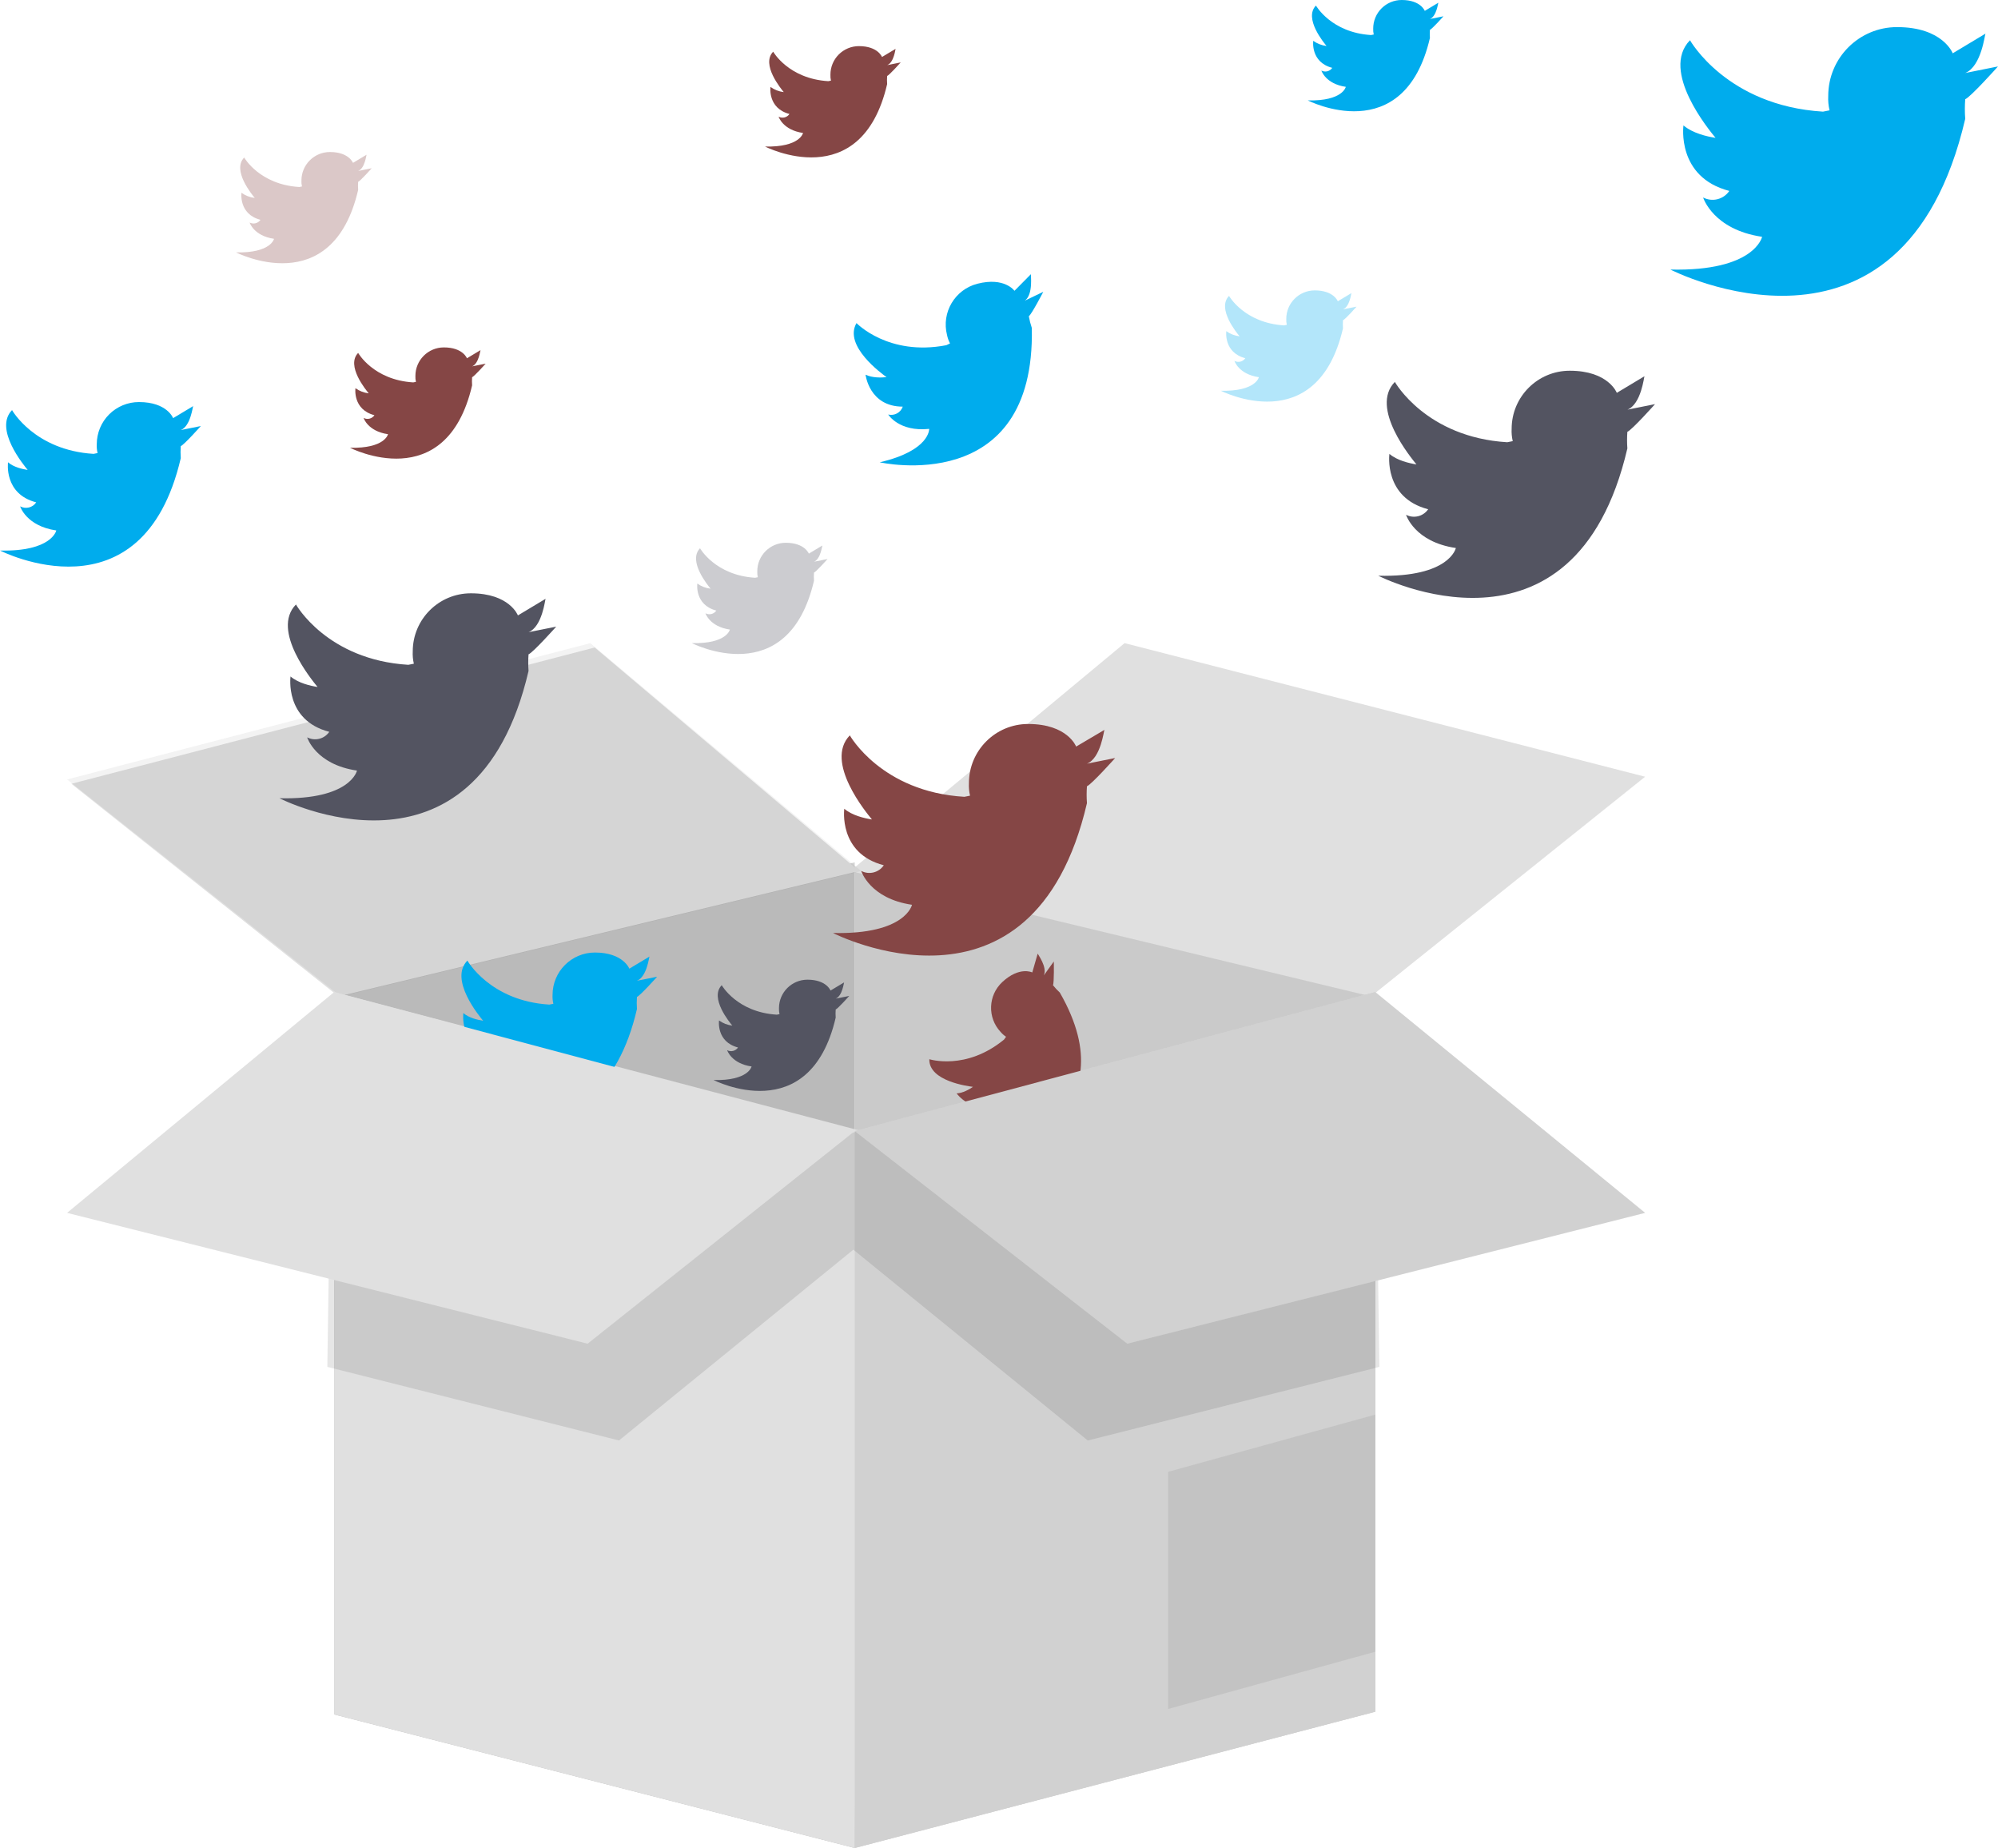
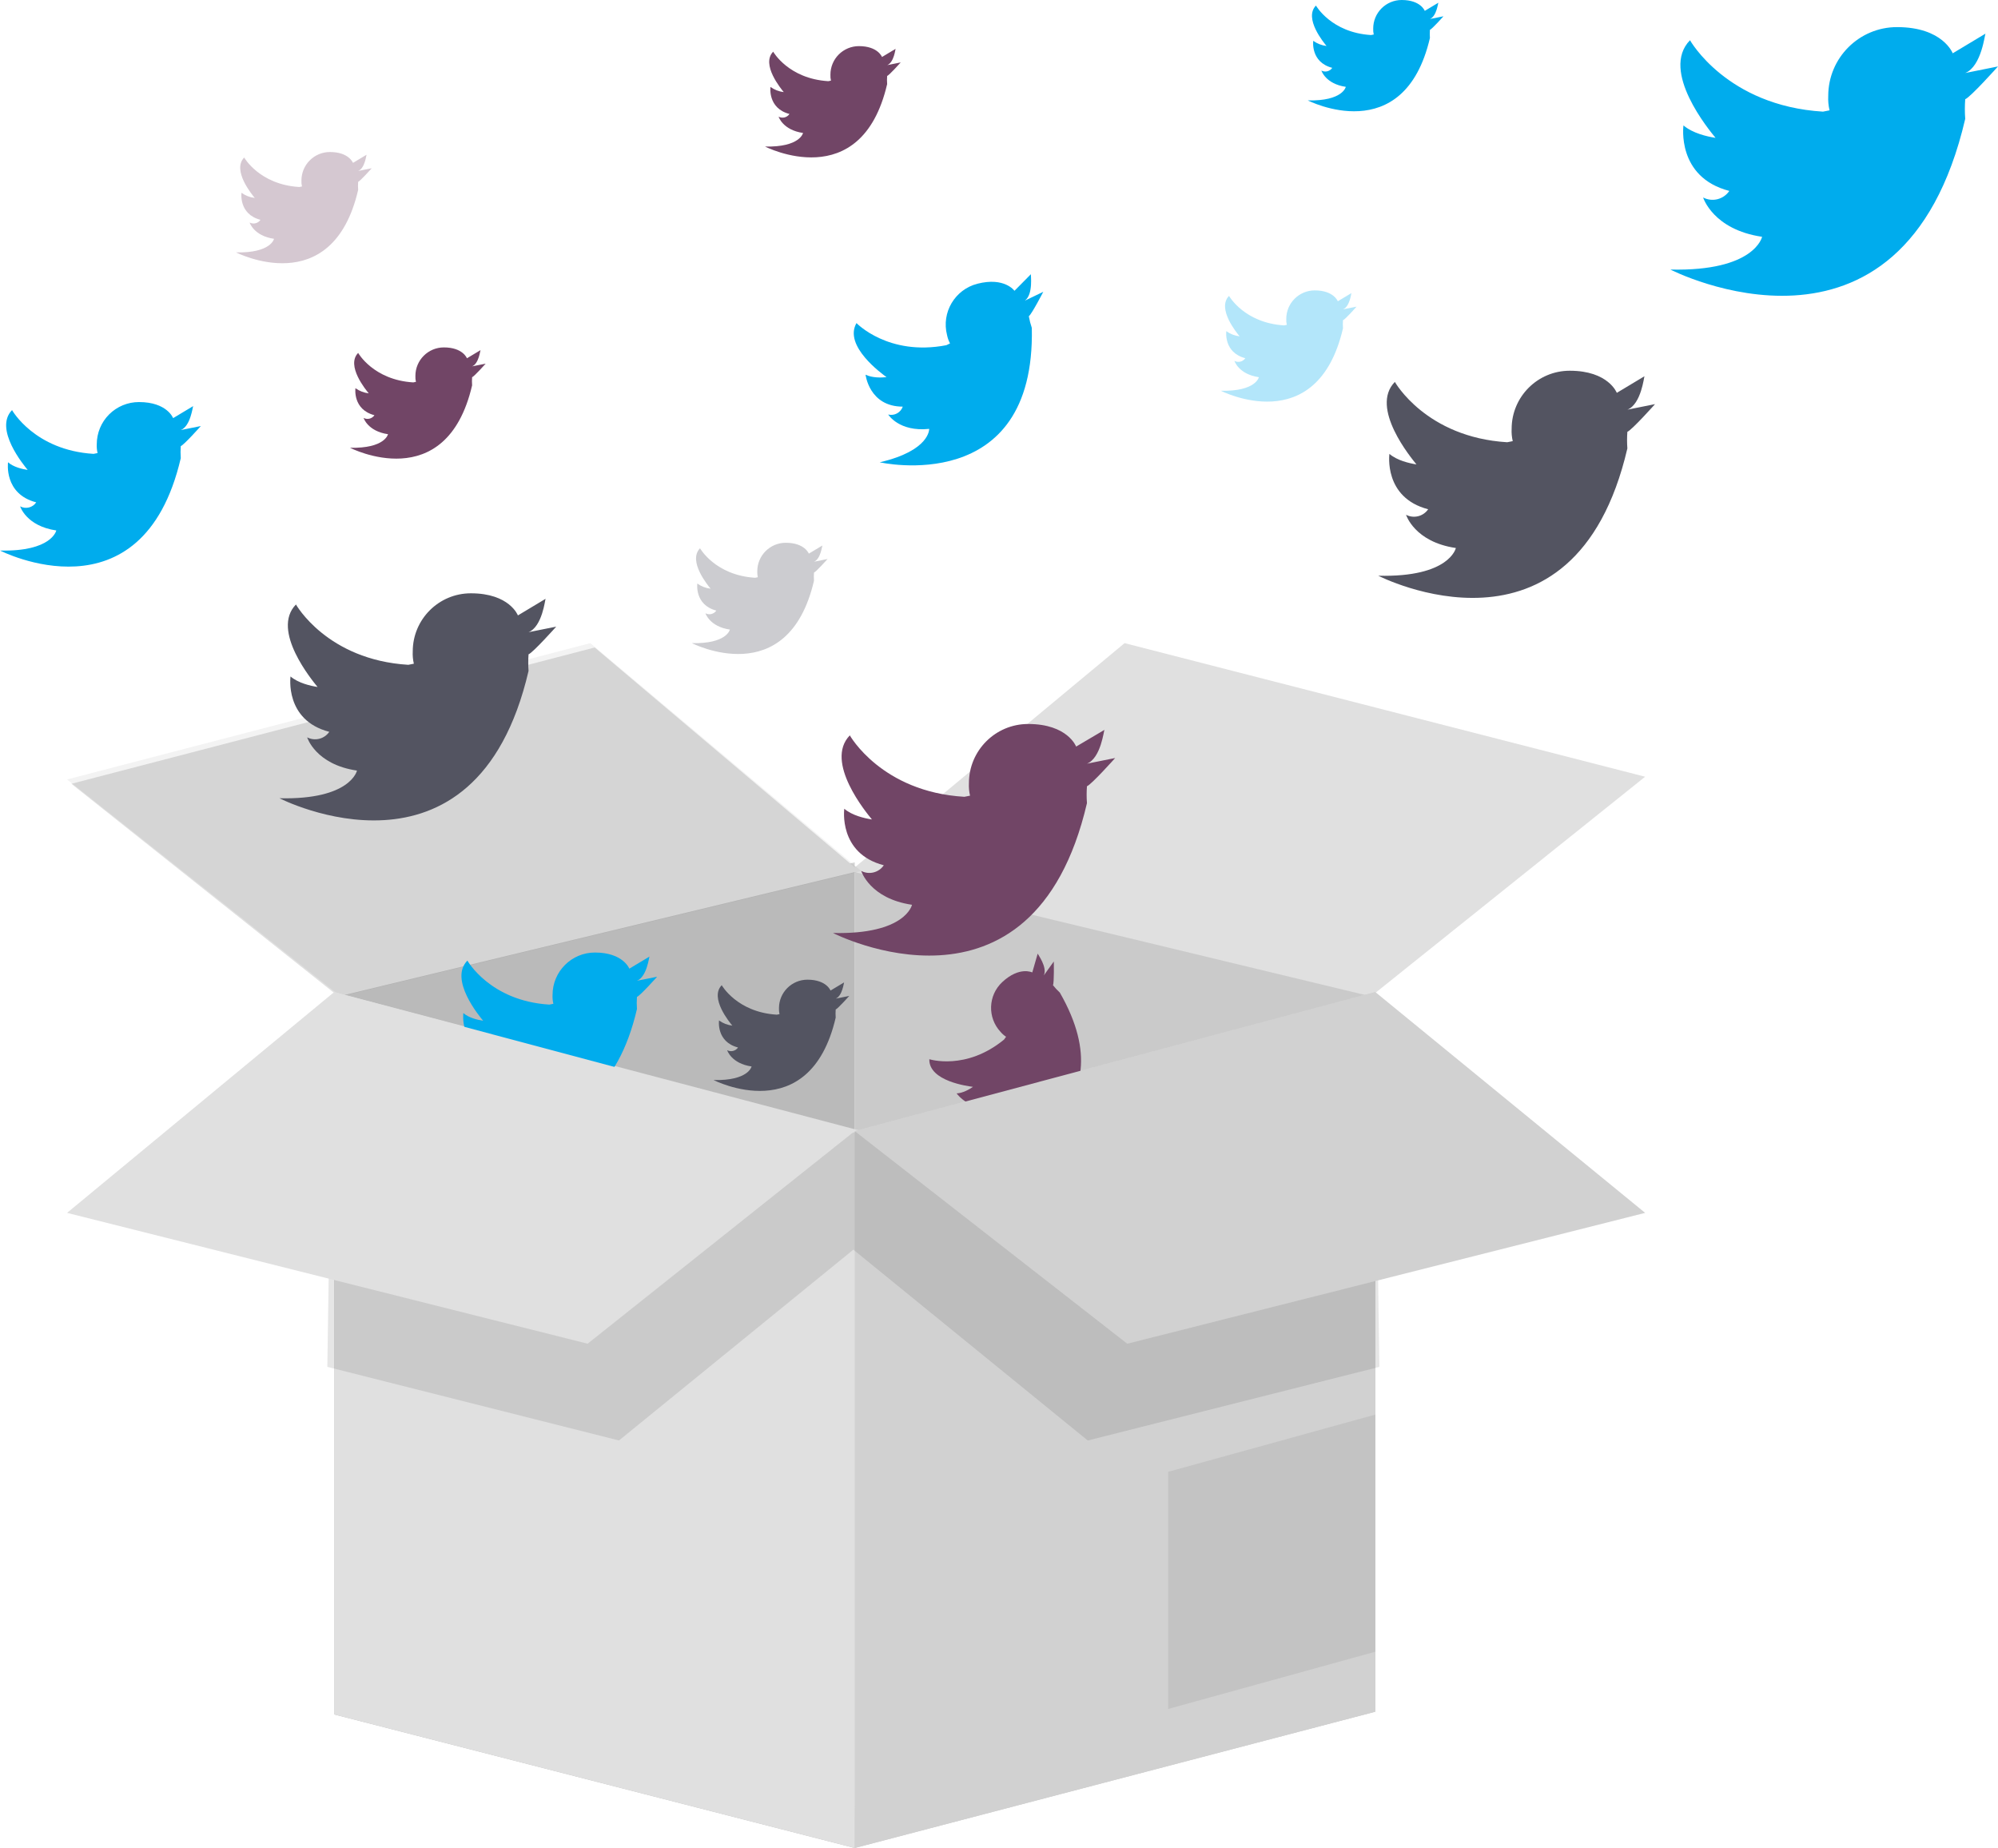
<svg xmlns="http://www.w3.org/2000/svg" id="5315dcf4-9ab7-45f5-a3d8-2e76525705db" data-name="Layer 1" width="813.15" height="752" viewBox="0 0 813.15 752">
  <polygon points="559.73 403.7 347.86 352.67 347.86 752 559.73 696.54 559.73 403.7" fill="#e0e0e0" />
  <polygon points="559.73 403.7 347.86 352.67 347.86 752 559.73 696.54 559.73 403.7" opacity="0.1" />
  <polygon points="135.99 403.7 347.86 352.67 347.86 752 135.99 697.65 135.99 403.7" fill="#e0e0e0" />
  <polygon points="135.99 401.93 347.86 350.91 347.86 752 135.99 697.65 135.99 401.93" opacity="0.17" />
  <polygon points="346.09 354.44 457.68 261.71 669.54 316.07 557.96 405.46 346.09 354.44" fill="#e0e0e0" />
  <polygon points="29.05 318.94 137.76 405.46 349.62 354.44 242.03 263.48 29.05 318.94" fill="#e0e0e0" />
  <polygon points="27.29 317.18 138.64 405.46 350.51 354.44 240.26 261.71 27.29 317.18" opacity="0.05" />
  <polygon points="135.99 403.7 135.99 697.65 347.86 752 350.72 460.27 135.99 403.7" fill="#e0e0e0" />
  <polygon points="559.73 696.54 347.86 752 347.86 460.27 559.73 403.7 559.73 696.54" fill="#e0e0e0" />
  <polygon points="559.73 696.54 347.86 752 347.86 460.27 559.73 403.7 559.73 696.54" opacity="0.07" />
  <polygon points="475.42 598.92 475.42 695.43 559.73 672.13 559.73 575.63 475.42 598.92" opacity="0.07" />
  <polygon points="133.22 556.22 251.91 586.17 347.31 508.52 347.31 460.82 135.44 407.58 133.22 556.22" opacity="0.1" />
  <polygon points="561.39 556.22 442.7 586.17 347.31 508.52 347.31 460.82 559.17 407.58 561.39 556.22" opacity="0.1" />
  <path d="M452.66,473.1l8.21-1.64s-6.9,7.72-8.21,8.21h0a33.05,33.05,0,0,0,0,4.93c-15.77,67.69-73.93,37.79-73.93,37.79,21.19.49,23-8.21,23-8.21-12.32-1.81-14.79-9.86-14.79-9.86a5.08,5.08,0,0,0,6.57-1.64c-13.31-3.45-11.5-16.43-11.5-16.43,2.3,2,5.91,2.79,8.05,3.12-1.48-1.81-14-16.76-6.41-24.48,0,0,9.2,16.43,33.35,17.91l1.64-.33a12.89,12.89,0,0,1-.33-3.61,17.25,17.25,0,0,1,17.25-17.25c11.5,0,14,6.57,14,6.57l8.21-4.93C457.59,463.24,456.77,471.46,452.66,473.1Z" transform="translate(-193.43 -74)" fill="#00aced" />
  <polygon points="135.99 403.7 27.29 493.55 239.15 546.79 347.86 460.27 135.99 403.7" fill="#e0e0e0" />
-   <path d="M618.25,470.91l4.06-5.65s.18,8.6-.34,9.65h0a27.47,27.47,0,0,0,2.79,3c28.77,50.08-23.53,64.86-23.53,64.86,13.16-11.71,9.33-18,9.33-18C602,530.62,596,527.12,596,527.12a4.22,4.22,0,0,0,3.06-4.72c-10,5.44-16.3-3.47-16.3-3.47,2.52-.1,5.18-1.65,6.66-2.66-1.92-.26-18-2.27-17.77-11.25,0,0,14.9,4.77,30.42-8l.81-1.13a10.71,10.71,0,0,1-2.25-2,14.33,14.33,0,0,1,.71-20.26c7-6.52,12.21-3.92,12.21-3.92l2.2-7.65C615.66,462.13,619.81,467.58,618.25,470.91Z" transform="translate(-193.43 -74)" fill="#854645" />
+   <path d="M618.25,470.91l4.06-5.65s.18,8.6-.34,9.65h0a27.47,27.47,0,0,0,2.79,3c28.77,50.08-23.53,64.86-23.53,64.86,13.16-11.71,9.33-18,9.33-18C602,530.62,596,527.12,596,527.12a4.22,4.22,0,0,0,3.06-4.72c-10,5.44-16.3-3.47-16.3-3.47,2.52-.1,5.18-1.65,6.66-2.66-1.92-.26-18-2.27-17.77-11.25,0,0,14.9,4.77,30.42-8l.81-1.13a10.71,10.71,0,0,1-2.25-2,14.33,14.33,0,0,1,.71-20.26c7-6.52,12.21-3.92,12.21-3.92l2.2-7.65C615.66,462.13,619.81,467.58,618.25,470.91Z" transform="translate(-193.43 -74)" fill="#714566" />
  <polygon points="559.73 403.7 669.54 493.55 458.78 546.79 347.86 460.27 559.73 403.7" fill="#e0e0e0" />
  <polygon points="559.73 403.7 669.54 493.55 458.78 546.79 347.86 460.27 559.73 403.7" opacity="0.07" />
  <path d="M610.52,196.35l7.51-3.61s-4.74,9.15-5.89,9.95h0a32.88,32.88,0,0,0,1.22,4.75c1.53,69.12-61.9,54.68-61.9,54.68,20.54-4.76,20.13-13.6,20.13-13.6-12.32,1.3-16.68-5.84-16.68-5.84a5,5,0,0,0,5.93-3.21c-13.68,0-15.14-13-15.14-13,2.7,1.33,6.39,1.23,8.53,1-1.87-1.38-17.6-12.7-12.22-22,0,0,12.93,13.56,36.56,9l1.5-.72a12.82,12.82,0,0,1-1.21-3.4,17.16,17.16,0,0,1,12.36-20.89c11.08-2.84,15.08,2.88,15.08,2.88l6.7-6.78C612.83,185.63,614.07,193.75,610.52,196.35Z" transform="translate(-193.43 -74)" fill="#00aced" />
  <path d="M267,249l8.17-1.63s-6.86,7.68-8.17,8.17h0a32.88,32.88,0,0,0,0,4.9c-15.69,67.33-73.54,37.59-73.54,37.59,21.08.49,22.88-8.17,22.88-8.17-12.26-1.8-14.71-9.81-14.71-9.81a5,5,0,0,0,6.54-1.63C194.9,275,196.7,262.12,196.7,262.12c2.29,2,5.88,2.78,8,3.11-1.47-1.8-13.89-16.67-6.37-24.35,0,0,9.15,16.34,33.18,17.81l1.63-.33a12.82,12.82,0,0,1-.33-3.6A17.16,17.16,0,0,1,250,237.61c11.44,0,13.89,6.54,13.89,6.54l8.17-4.9C271.87,239.24,271.06,247.41,267,249Z" transform="translate(-193.43 -74)" fill="#00aced" />
  <path d="M993.24,103.71l13.33-2.67s-11.2,12.53-13.33,13.33h0a53.64,53.64,0,0,0,0,8c-25.6,109.85-120,61.32-120,61.32,34.39.8,37.33-13.33,37.33-13.33-20-2.93-24-16-24-16a8.24,8.24,0,0,0,10.66-2.67c-21.6-5.6-18.66-26.66-18.66-26.66,3.73,3.2,9.6,4.53,13.06,5.07-2.4-2.93-22.66-27.2-10.4-39.73,0,0,14.93,26.66,54.12,29.06l2.67-.53a20.92,20.92,0,0,1-.53-5.87,28,28,0,0,1,28-28c18.66,0,22.66,10.66,22.66,10.66l13.33-8C1001.24,87.71,999.91,101,993.24,103.71Z" transform="translate(-193.43 -74)" fill="#00aced" />
  <path d="M775.38,81.73l5.52-1.1s-4.64,5.19-5.52,5.52h0a22.21,22.21,0,0,0,0,3.31c-10.6,45.5-49.69,25.4-49.69,25.4,14.25.33,15.46-5.52,15.46-5.52-8.28-1.21-9.94-6.63-9.94-6.63a3.41,3.41,0,0,0,4.42-1.1c-8.94-2.32-7.73-11-7.73-11a11.48,11.48,0,0,0,5.41,2.1c-1-1.21-9.39-11.26-4.31-16.45,0,0,6.18,11,22.42,12l1.1-.22a8.66,8.66,0,0,1-.22-2.43A11.59,11.59,0,0,1,763.9,74c7.73,0,9.39,4.42,9.39,4.42l5.52-3.31C778.69,75.1,778.14,80.63,775.38,81.73Z" transform="translate(-193.43 -74)" fill="#00aced" />
  <path d="M524.71,302.58l5.52-1.1s-4.64,5.19-5.52,5.52h0a22.21,22.21,0,0,0,0,3.31c-10.6,45.5-49.69,25.4-49.69,25.4,14.25.33,15.46-5.52,15.46-5.52-8.28-1.21-9.94-6.63-9.94-6.63a3.41,3.41,0,0,0,4.42-1.1c-8.94-2.32-7.73-11-7.73-11a11.48,11.48,0,0,0,5.41,2.1c-1-1.21-9.39-11.26-4.31-16.45,0,0,6.18,11,22.42,12l1.1-.22a8.66,8.66,0,0,1-.22-2.43,11.59,11.59,0,0,1,11.59-11.59c7.73,0,9.39,4.42,9.39,4.42l5.52-3.31C528,296,527.47,301.48,524.71,302.58Z" transform="translate(-193.43 -74)" fill="#535461" opacity="0.3" />
  <path d="M740,199.89l5.52-1.1S740.93,204,740,204.3h0a22.21,22.21,0,0,0,0,3.31c-10.6,45.5-49.69,25.4-49.69,25.4,14.25.33,15.46-5.52,15.46-5.52-8.28-1.21-9.94-6.63-9.94-6.63a3.41,3.41,0,0,0,4.42-1.1c-8.94-2.32-7.73-11-7.73-11a11.48,11.48,0,0,0,5.41,2.1c-1-1.21-9.39-11.26-4.31-16.45,0,0,6.18,11,22.42,12l1.1-.22a8.66,8.66,0,0,1-.22-2.43,11.59,11.59,0,0,1,11.59-11.59c7.73,0,9.39,4.42,9.39,4.42l5.52-3.31C743.36,193.26,742.8,198.78,740,199.89Z" transform="translate(-193.43 -74)" fill="#00aced" opacity="0.3" />
-   <path d="M635.8,384.76l11.48-2.3s-9.65,10.8-11.48,11.48h0a46.21,46.21,0,0,0,0,6.89c-22.05,94.63-103.36,52.83-103.36,52.83,29.63.69,32.16-11.48,32.16-11.48-17.23-2.53-20.67-13.78-20.67-13.78a7.1,7.1,0,0,0,9.19-2.3c-18.6-4.82-16.08-23-16.08-23,3.22,2.76,8.27,3.9,11.25,4.36-2.07-2.53-19.52-23.43-9-34.22,0,0,12.86,23,46.63,25l2.3-.46a18,18,0,0,1-.46-5.05,24.11,24.11,0,0,1,24.12-24.12c16.08,0,19.52,9.19,19.52,9.19L642.92,371C642.69,371,641.54,382.47,635.8,384.76Z" transform="translate(-193.43 -74)" fill="#854645" />
-   <path d="M554.52,100.5,560,99.4s-4.64,5.19-5.52,5.52h0a22.21,22.21,0,0,0,0,3.31c-10.6,45.5-49.69,25.4-49.69,25.4,14.25.33,15.46-5.52,15.46-5.52-8.28-1.21-9.94-6.63-9.94-6.63a3.41,3.41,0,0,0,4.42-1.1c-8.94-2.32-7.73-11-7.73-11a11.48,11.48,0,0,0,5.41,2.1c-1-1.21-9.39-11.26-4.31-16.45,0,0,6.18,11,22.42,12l1.1-.22a8.66,8.66,0,0,1-.22-2.43A11.59,11.59,0,0,1,543,92.77c7.73,0,9.39,4.42,9.39,4.42l5.52-3.31C557.84,93.88,557.29,99.4,554.52,100.5Z" transform="translate(-193.43 -74)" fill="#854645" />
-   <path d="M385.57,223.08l5.52-1.1s-4.64,5.19-5.52,5.52h0a22.21,22.21,0,0,0,0,3.31c-10.6,45.5-49.69,25.4-49.69,25.4,14.25.33,15.46-5.52,15.46-5.52-8.28-1.21-9.94-6.63-9.94-6.63a3.41,3.41,0,0,0,4.42-1.1c-8.94-2.32-7.73-11-7.73-11a11.48,11.48,0,0,0,5.41,2.1c-1-1.21-9.39-11.26-4.31-16.45,0,0,6.18,11,22.42,12l1.1-.22a8.66,8.66,0,0,1-.22-2.43,11.59,11.59,0,0,1,11.59-11.59c7.73,0,9.39,4.42,9.39,4.42l5.52-3.31C388.88,216.45,388.33,222,385.57,223.08Z" transform="translate(-193.43 -74)" fill="#854645" />
-   <path d="M339.19,143.57l5.52-1.1s-4.64,5.19-5.52,5.52h0a22.21,22.21,0,0,0,0,3.31c-10.6,45.5-49.69,25.4-49.69,25.4,14.25.33,15.46-5.52,15.46-5.52-8.28-1.21-9.94-6.63-9.94-6.63a3.41,3.41,0,0,0,4.42-1.1c-8.94-2.32-7.73-11-7.73-11a11.48,11.48,0,0,0,5.41,2.1c-1-1.21-9.39-11.26-4.31-16.45,0,0,6.18,11,22.42,12l1.1-.22a8.66,8.66,0,0,1-.22-2.43,11.59,11.59,0,0,1,11.59-11.59c7.73,0,9.39,4.42,9.39,4.42l5.52-3.31C342.5,136.94,342,142.47,339.19,143.57Z" transform="translate(-193.43 -74)" fill="#854645" opacity="0.3" />
+   <path d="M635.8,384.76l11.48-2.3s-9.65,10.8-11.48,11.48h0a46.21,46.21,0,0,0,0,6.89c-22.05,94.63-103.36,52.83-103.36,52.83,29.63.69,32.16-11.48,32.16-11.48-17.23-2.53-20.67-13.78-20.67-13.78a7.1,7.1,0,0,0,9.19-2.3c-18.6-4.82-16.08-23-16.08-23,3.22,2.76,8.27,3.9,11.25,4.36-2.07-2.53-19.52-23.43-9-34.22,0,0,12.86,23,46.63,25l2.3-.46a18,18,0,0,1-.46-5.05,24.11,24.11,0,0,1,24.12-24.12c16.08,0,19.52,9.19,19.52,9.19L642.92,371C642.69,371,641.54,382.47,635.8,384.76Z" transform="translate(-193.43 -74)" fill="#714566" />
+   <path d="M554.52,100.5,560,99.4s-4.64,5.19-5.52,5.52h0a22.21,22.21,0,0,0,0,3.31c-10.6,45.5-49.69,25.4-49.69,25.4,14.25.33,15.46-5.52,15.46-5.52-8.28-1.21-9.94-6.63-9.94-6.63a3.41,3.41,0,0,0,4.42-1.1c-8.94-2.32-7.73-11-7.73-11a11.48,11.48,0,0,0,5.41,2.1c-1-1.21-9.39-11.26-4.31-16.45,0,0,6.18,11,22.42,12l1.1-.22a8.66,8.66,0,0,1-.22-2.43A11.59,11.59,0,0,1,543,92.77c7.73,0,9.39,4.42,9.39,4.42l5.52-3.31C557.84,93.88,557.29,99.4,554.52,100.5Z" transform="translate(-193.43 -74)" fill="#714566" />
+   <path d="M385.57,223.08l5.52-1.1s-4.64,5.19-5.52,5.52h0a22.21,22.21,0,0,0,0,3.31c-10.6,45.5-49.69,25.4-49.69,25.4,14.25.33,15.46-5.52,15.46-5.52-8.28-1.21-9.94-6.63-9.94-6.63a3.41,3.41,0,0,0,4.42-1.1c-8.94-2.32-7.73-11-7.73-11a11.48,11.48,0,0,0,5.41,2.1c-1-1.21-9.39-11.26-4.31-16.45,0,0,6.18,11,22.42,12l1.1-.22a8.66,8.66,0,0,1-.22-2.43,11.59,11.59,0,0,1,11.59-11.59c7.73,0,9.39,4.42,9.39,4.42l5.52-3.31C388.88,216.45,388.33,222,385.57,223.08Z" transform="translate(-193.43 -74)" fill="#714566" />
+   <path d="M339.19,143.57l5.52-1.1s-4.64,5.19-5.52,5.52h0a22.21,22.21,0,0,0,0,3.31c-10.6,45.5-49.69,25.4-49.69,25.4,14.25.33,15.46-5.52,15.46-5.52-8.28-1.21-9.94-6.63-9.94-6.63a3.41,3.41,0,0,0,4.42-1.1c-8.94-2.32-7.73-11-7.73-11a11.48,11.48,0,0,0,5.41,2.1c-1-1.21-9.39-11.26-4.31-16.45,0,0,6.18,11,22.42,12l1.1-.22a8.66,8.66,0,0,1-.22-2.43,11.59,11.59,0,0,1,11.59-11.59c7.73,0,9.39,4.42,9.39,4.42l5.52-3.31C342.5,136.94,342,142.47,339.19,143.57Z" transform="translate(-193.43 -74)" fill="#714566" opacity="0.3" />
  <path d="M533.54,480.37l5.52-1.1s-4.64,5.19-5.52,5.52h0a22.21,22.21,0,0,0,0,3.31c-10.6,45.5-49.69,25.4-49.69,25.4,14.25.33,15.46-5.52,15.46-5.52-8.28-1.21-9.94-6.63-9.94-6.63a3.41,3.41,0,0,0,4.42-1.1c-8.94-2.32-7.73-11-7.73-11a11.48,11.48,0,0,0,5.41,2.1c-1-1.21-9.39-11.26-4.31-16.45,0,0,6.18,11,22.42,12l1.1-.22a8.66,8.66,0,0,1-.22-2.43,11.59,11.59,0,0,1,11.59-11.59c7.73,0,9.39,4.42,9.39,4.42l5.52-3.31C536.86,473.75,536.3,479.27,533.54,480.37Z" transform="translate(-193.43 -74)" fill="#535461" />
  <path d="M855.77,240.7,867,238.45s-9.46,10.59-11.26,11.26h0a45.32,45.32,0,0,0,0,6.76c-21.63,92.81-101.37,51.81-101.37,51.81C783.46,309,785.94,297,785.94,297c-16.9-2.48-20.27-13.52-20.27-13.52a7,7,0,0,0,9-2.25c-18.25-4.73-15.77-22.53-15.77-22.53,3.15,2.7,8.11,3.83,11,4.28-2-2.48-19.15-23-8.79-33.57,0,0,12.62,22.53,45.73,24.55l2.25-.45a17.67,17.67,0,0,1-.45-5,23.65,23.65,0,0,1,23.65-23.65c15.77,0,19.15,9,19.15,9l11.26-6.76C862.53,227.18,861.4,238.45,855.77,240.7Z" transform="translate(-193.43 -74)" fill="#535461" />
  <path d="M408.54,331.25,419.8,329s-9.46,10.59-11.26,11.26h0a45.32,45.32,0,0,0,0,6.76c-21.63,92.81-101.37,51.81-101.37,51.81,29.06.68,31.54-11.26,31.54-11.26-16.9-2.48-20.27-13.52-20.27-13.52a7,7,0,0,0,9-2.25c-18.25-4.73-15.77-22.53-15.77-22.53,3.15,2.7,8.11,3.83,11,4.28-2-2.48-19.15-23-8.79-33.57,0,0,12.62,22.53,45.73,24.55l2.25-.45a17.67,17.67,0,0,1-.45-5,23.65,23.65,0,0,1,23.65-23.65c15.77,0,19.15,9,19.15,9l11.26-6.76C415.3,317.73,414.17,329,408.54,331.25Z" transform="translate(-193.43 -74)" fill="#535461" />
</svg>
